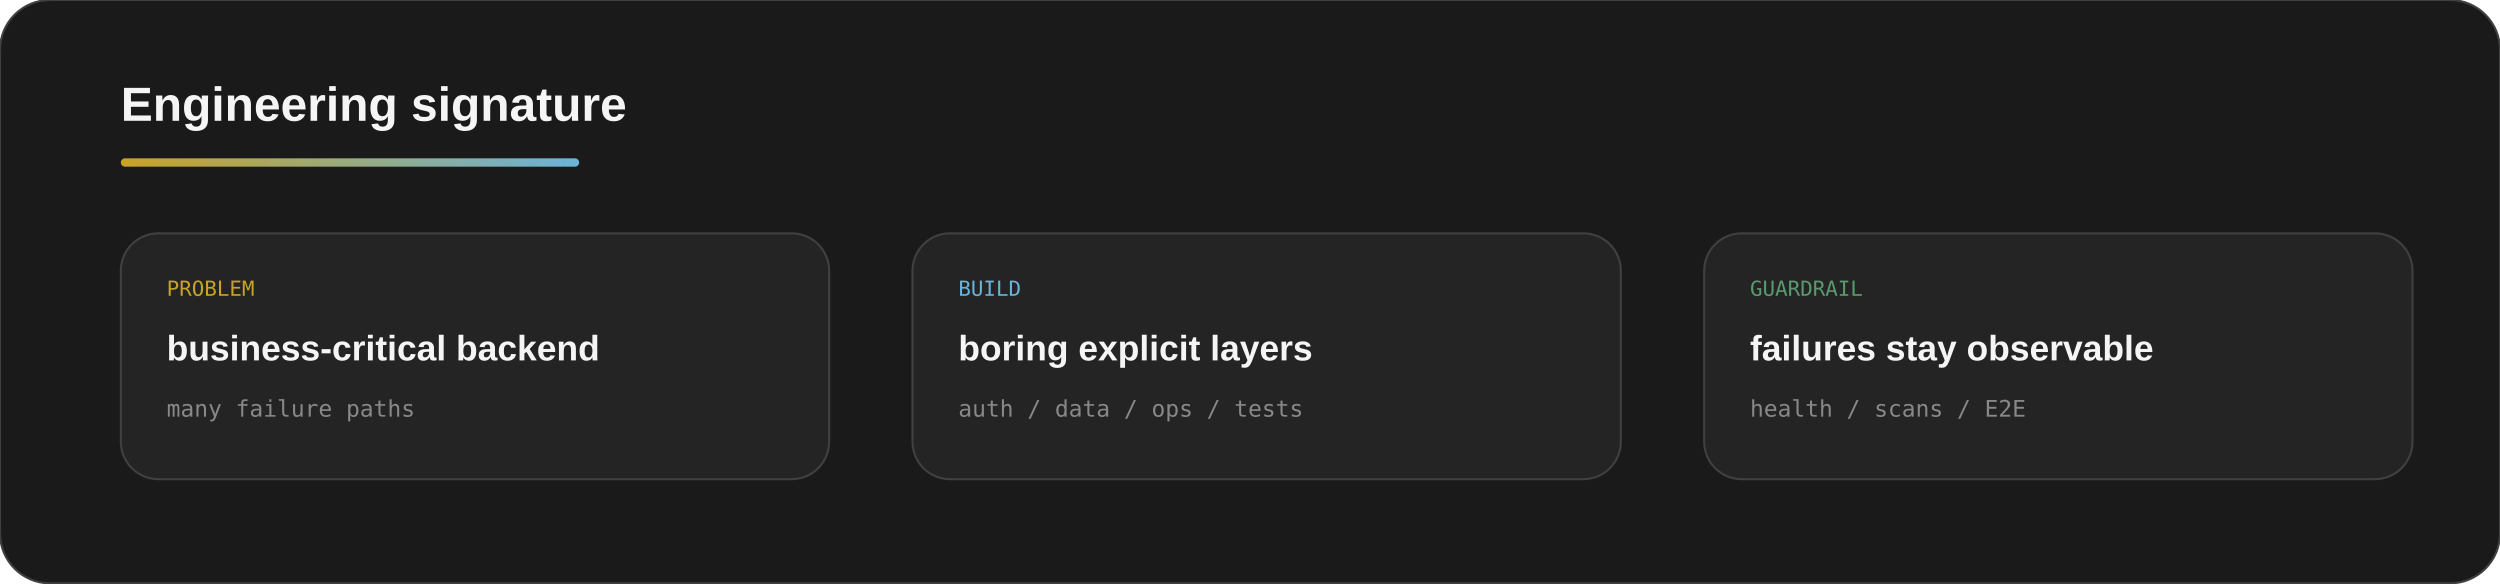
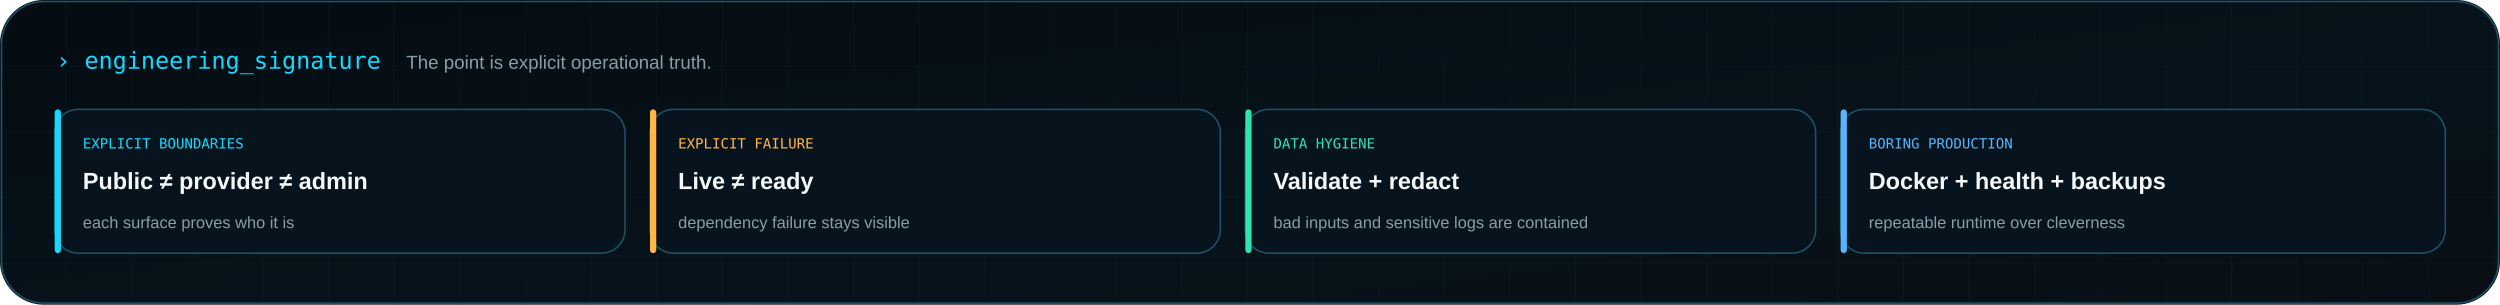
- <svg xmlns="http://www.w3.org/2000/svg" width="1200" height="280" viewBox="0 0 1200 280">
+ <svg xmlns="http://www.w3.org/2000/svg" width="1600" height="195" viewBox="0 0 1600 195">
  <defs>
-     <linearGradient id="g" x1="0" y1="0" x2="1" y2="0">
-       <stop stop-color="#c9a227" />
-       <stop offset="1" stop-color="#6bb3d9" />
+     <linearGradient id="bg" x1="0" y1="0" x2="1" y2="1">
+       <stop stop-color="#050c12" />
+       <stop offset=".6" stop-color="#07131b" />
+       <stop offset="1" stop-color="#090f15" />
    </linearGradient>
+     <pattern id="grid" width="42" height="42" patternUnits="userSpaceOnUse">
+       <path d="M42 0H0V42" fill="none" stroke="#0d2430" />
+     </pattern>
  </defs>
-   <rect width="1200" height="280" rx="24" fill="#1a1a1a" stroke="#404040" />
-   <text x="58" y="58" fill="#f5f5f5" font-family="Arial" font-size="23" font-weight="700">Engineering signature</text>
-   <rect x="58" y="76" width="220" height="4" rx="2" fill="url(#g)" />
-   <g transform="translate(58 112)">
-     <rect width="340" height="118" rx="18" fill="#242424" stroke="#404040" />
-     <text x="22" y="30" fill="#c9a227" font-family="monospace" font-size="10">PROBLEM</text>
-     <text x="22" y="61" fill="#f5f5f5" font-family="Arial" font-size="17" font-weight="700">business-critical backend</text>
-     <text x="22" y="88" fill="#888888" font-family="monospace" font-size="11">many failure paths</text>
+   <rect width="1600" height="195" rx="28" fill="url(#bg)" />
+   <rect width="1600" height="195" rx="28" fill="url(#grid)" opacity=".3" />
+   <rect x="1" y="1" width="1598" height="193" rx="27" fill="none" stroke="#1d5266" />
+   <text x="36" y="44" fill="#16d9ff" font-family="monospace" font-size="15">› engineering_signature</text>
+   <text x="260" y="44" fill="#879eaa" font-family="Arial" font-size="12">The point is explicit operational truth.</text>
+   <g transform="translate(35 70)">
+     <rect width="365" height="92" rx="15" fill="#08141d" stroke="#1d5266" />
+     <rect width="4" height="92" rx="2" fill="#16d9ff" />
+     <text x="18" y="25" fill="#16d9ff" font-family="monospace" font-size="9">EXPLICIT BOUNDARIES</text>
+     <text x="18" y="51" fill="#f4f8fb" font-family="Arial" font-size="15" font-weight="700">Public ≠ provider ≠ admin</text>
+     <text x="18" y="76" fill="#879eaa" font-family="Arial" font-size="10.5">each surface proves who it is</text>
  </g>
-   <g transform="translate(438 112)">
-     <rect width="340" height="118" rx="18" fill="#242424" stroke="#404040" />
-     <text x="22" y="30" fill="#6bb3d9" font-family="monospace" font-size="10">BUILD</text>
-     <text x="22" y="61" fill="#f5f5f5" font-family="Arial" font-size="17" font-weight="700">boring explicit layers</text>
-     <text x="22" y="88" fill="#888888" font-family="monospace" font-size="11">auth / data / ops / tests</text>
+   <g transform="translate(416 70)">
+     <rect width="365" height="92" rx="15" fill="#08141d" stroke="#1d5266" />
+     <rect width="4" height="92" rx="2" fill="#ffb547" />
+     <text x="18" y="25" fill="#ffb547" font-family="monospace" font-size="9">EXPLICIT FAILURE</text>
+     <text x="18" y="51" fill="#f4f8fb" font-family="Arial" font-size="15" font-weight="700">Live ≠ ready</text>
+     <text x="18" y="76" fill="#879eaa" font-family="Arial" font-size="10.5">dependency failure stays visible</text>
  </g>
-   <g transform="translate(818 112)">
-     <rect width="340" height="118" rx="18" fill="#242424" stroke="#404040" />
-     <text x="22" y="30" fill="#5a9a6e" font-family="monospace" font-size="10">GUARDRAIL</text>
-     <text x="22" y="61" fill="#f5f5f5" font-family="Arial" font-size="17" font-weight="700">failures stay observable</text>
-     <text x="22" y="88" fill="#888888" font-family="monospace" font-size="11">health / scans / E2E</text>
+   <g transform="translate(797 70)">
+     <rect width="365" height="92" rx="15" fill="#08141d" stroke="#1d5266" />
+     <rect width="4" height="92" rx="2" fill="#2fe3b0" />
+     <text x="18" y="25" fill="#2fe3b0" font-family="monospace" font-size="9">DATA HYGIENE</text>
+     <text x="18" y="51" fill="#f4f8fb" font-family="Arial" font-size="15" font-weight="700">Validate + redact</text>
+     <text x="18" y="76" fill="#879eaa" font-family="Arial" font-size="10.5">bad inputs and sensitive logs are contained</text>
+   </g>
+   <g transform="translate(1178 70)">
+     <rect width="387" height="92" rx="15" fill="#08141d" stroke="#1d5266" />
+     <rect width="4" height="92" rx="2" fill="#55b6ff" />
+     <text x="18" y="25" fill="#55b6ff" font-family="monospace" font-size="9">BORING PRODUCTION</text>
+     <text x="18" y="51" fill="#f4f8fb" font-family="Arial" font-size="15" font-weight="700">Docker + health + backups</text>
+     <text x="18" y="76" fill="#879eaa" font-family="Arial" font-size="10.5">repeatable runtime over cleverness</text>
  </g>
</svg>
